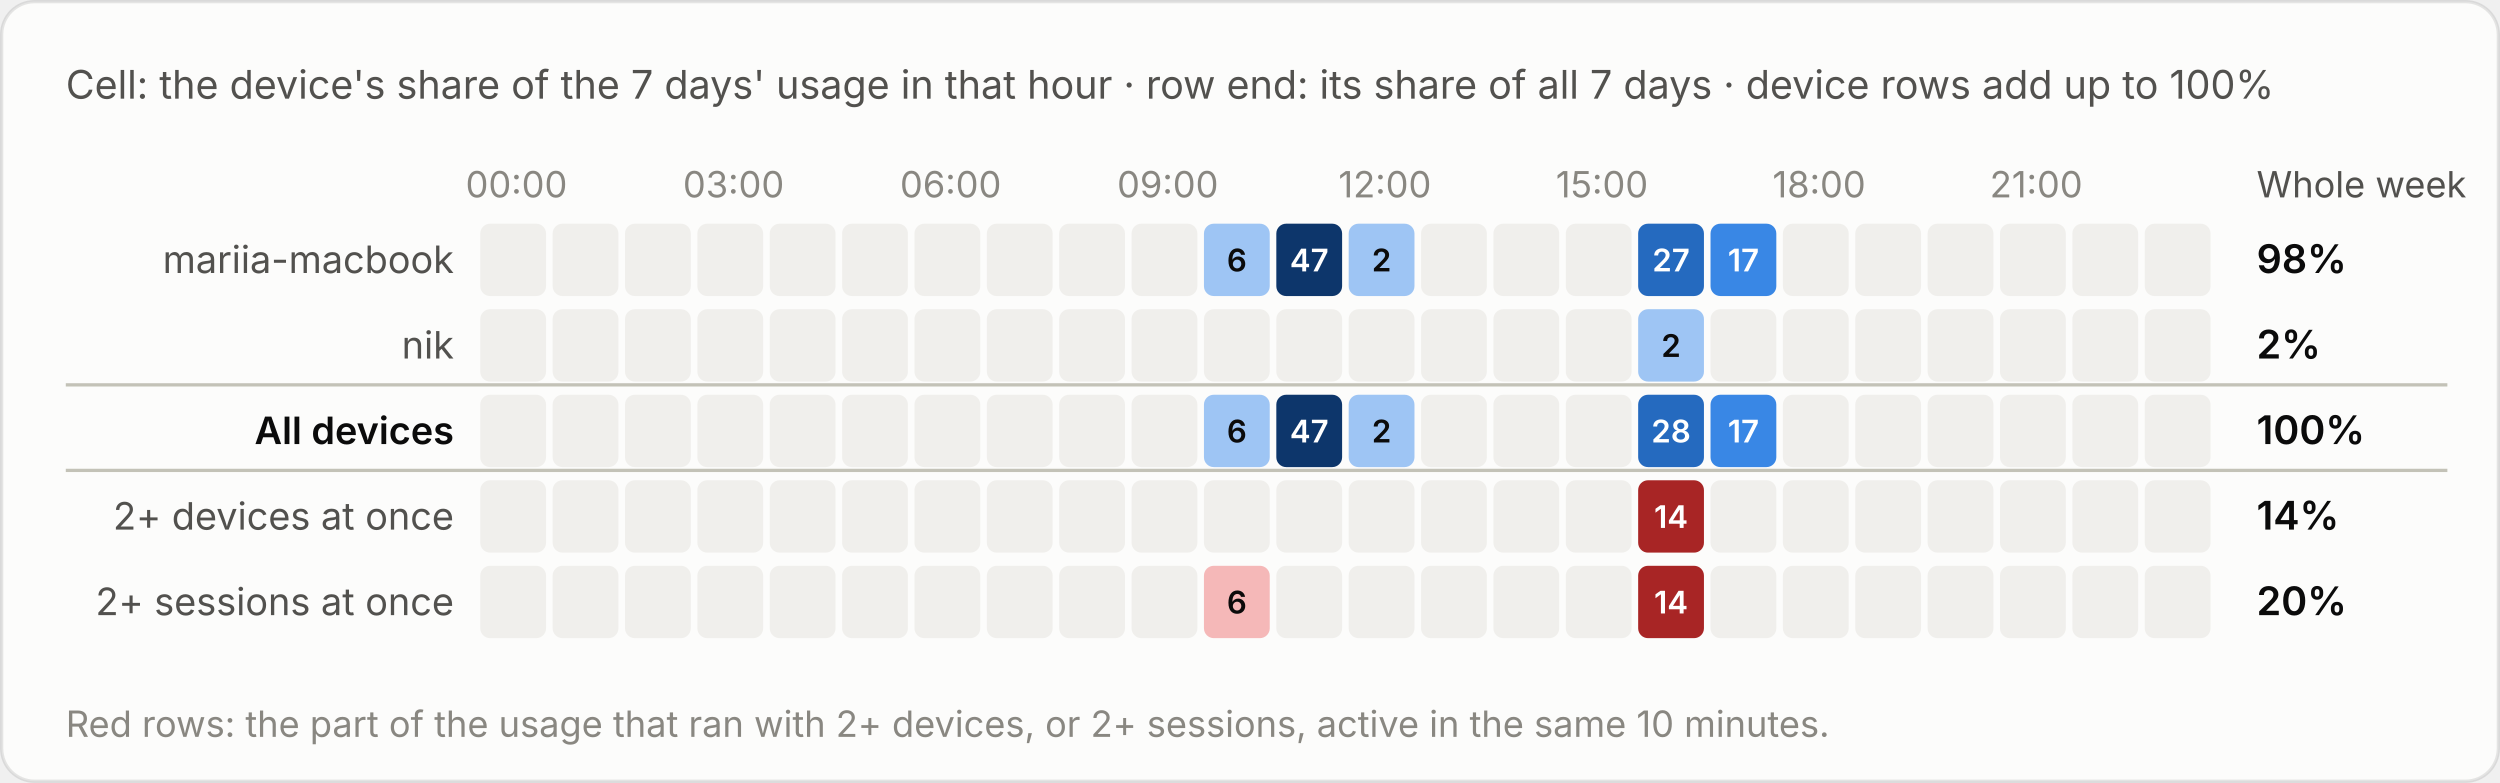
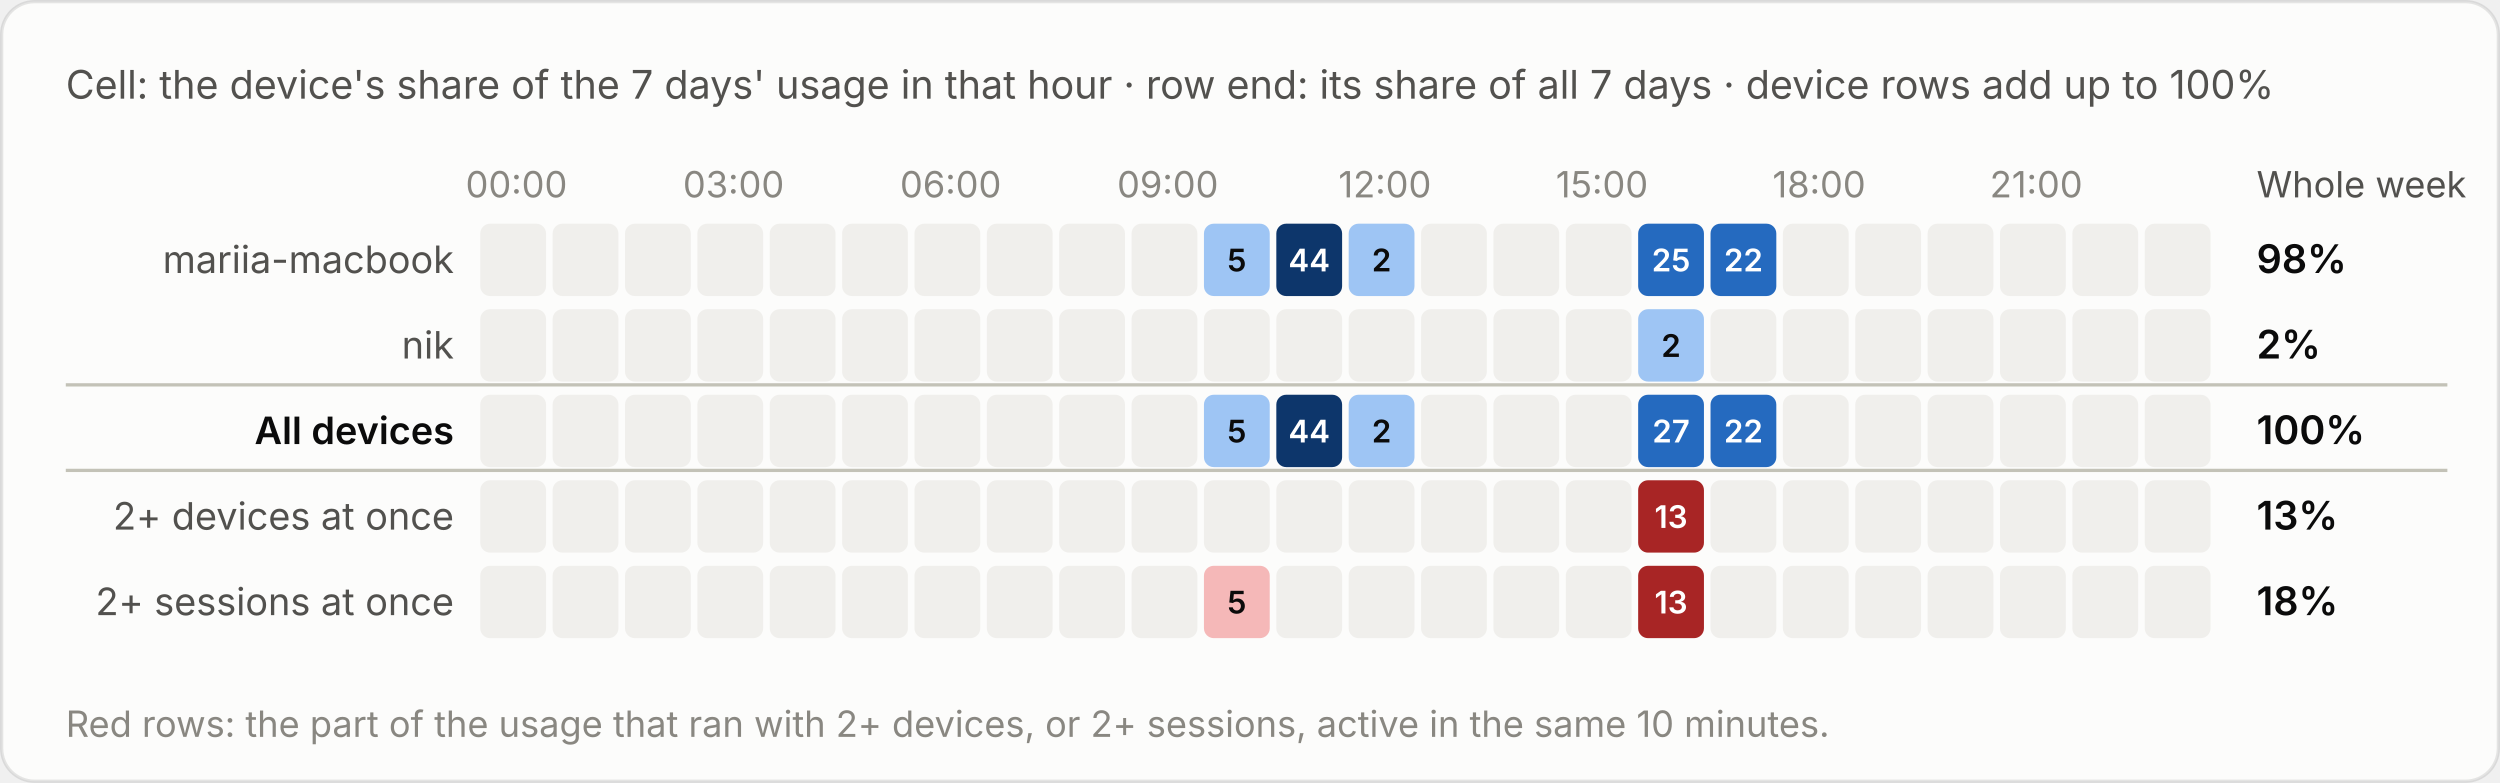
<svg xmlns="http://www.w3.org/2000/svg" viewBox="0 0 760 238" width="760" height="238" role="img" aria-label="Cell: the device's share of the 7 days' usage in that hour · row end: its share of all 7 days · device rows add up to 100%">
  <style>text{font-family:system-ui,-apple-system,"Segoe UI",sans-serif;font-variant-numeric:tabular-nums}.bg{fill:#fcfcfb;stroke:rgba(11,11,11,.10)}.tp{fill:#0b0b0b}.ts{fill:#52514e}.tm{fill:#898781}.grid{stroke:#e1e0d9;stroke-width:1}.base{stroke:#c3c2b7;stroke-width:1}.so{fill:#b5b3ad}.lo{stroke:#b5b3ad}.qe{fill:#f0efec}.ring{stroke:#fcfcfb}.area{fill-opacity:.1}.s0{fill:#2a78d6}.l0{stroke:#2a78d6}.s1{fill:#eb6834}.l1{stroke:#eb6834}.s2{fill:#1baf7a}.l2{stroke:#1baf7a}.s3{fill:#eda100}.l3{stroke:#eda100}.s4{fill:#e87ba4}.l4{stroke:#e87ba4}.s5{fill:#008300}.l5{stroke:#008300}.s6{fill:#4a3aa7}.l6{stroke:#4a3aa7}.s7{fill:#e34948}.l7{stroke:#e34948}.q0{fill:#cde2fb}.q1{fill:#9ec5f4}.q2{fill:#6da7ec}.q3{fill:#3987e5}.q4{fill:#256abf}.q5{fill:#184f95}.q6{fill:#0d366b}.r0{fill:#f8d4d4}.r1{fill:#ec8f8f}.r2{fill:#c42f2f}.a0{fill:#fbe3e3}.a1{fill:#f5b8b8}.a2{fill:#ec8f8f}.a3{fill:#d65252}.a4{fill:#a82525}.tq0{fill:#0b0b0b}.tq1{fill:#0b0b0b}.tq2{fill:#0b0b0b}.tq3{fill:#ffffff}.tq4{fill:#ffffff}.tq5{fill:#ffffff}.tq6{fill:#ffffff}.tr0{fill:#0b0b0b}.tr1{fill:#0b0b0b}.tr2{fill:#ffffff}.ta0{fill:#0b0b0b}.ta1{fill:#0b0b0b}.ta2{fill:#0b0b0b}.ta3{fill:#ffffff}.ta4{fill:#ffffff}.tw{fill:#ffffff}@media (prefers-color-scheme:dark){.bg{fill:#1a1a19;stroke:rgba(255,255,255,.10)}.tp{fill:#fff}.ts{fill:#c3c2b7}.tm{fill:#898781}.grid{stroke:#2c2c2a}.base{stroke:#383835}.so{fill:#5c5b57}.lo{stroke:#5c5b57}.qe{fill:#262624}.ring{stroke:#1a1a19}.s0{fill:#3987e5}.l0{stroke:#3987e5}.s1{fill:#d95926}.l1{stroke:#d95926}.s2{fill:#199e70}.l2{stroke:#199e70}.s3{fill:#c98500}.l3{stroke:#c98500}.s4{fill:#d55181}.l4{stroke:#d55181}.s5{fill:#008300}.l5{stroke:#008300}.s6{fill:#9085e9}.l6{stroke:#9085e9}.s7{fill:#e66767}.l7{stroke:#e66767}.q0{fill:#16263a}.q1{fill:#123a66}.q2{fill:#184f95}.q3{fill:#256abf}.q4{fill:#3987e5}.q5{fill:#6da7ec}.q6{fill:#b7d3f6}.r0{fill:#4a2023}.r1{fill:#8c2c2f}.r2{fill:#e25555}.a0{fill:#3a1a1c}.a1{fill:#5e2427}.a2{fill:#8c2c2f}.a3{fill:#c43c3f}.a4{fill:#f07070}.tq0{fill:#ffffff}.tq1{fill:#ffffff}.tq2{fill:#ffffff}.tq3{fill:#ffffff}.tq4{fill:#ffffff}.tq5{fill:#0b0b0b}.tq6{fill:#0b0b0b}.tr0{fill:#ffffff}.tr1{fill:#ffffff}.tr2{fill:#ffffff}.ta0{fill:#ffffff}.ta1{fill:#ffffff}.ta2{fill:#ffffff}.ta3{fill:#ffffff}.ta4{fill:#0b0b0b}.tw{fill:#ffffff}}</style>
  <rect class="bg" x=".5" y=".5" width="759" height="237" rx="10" />
  <text class="ts" x="20" y="30" font-size="12">Cell: the device's share of the 7 days' usage in that hour · row end: its share of all 7 days · device rows add up to 100%</text>
  <g transform="translate(0,-20)">
    <text class="tm" x="157.0" y="80" font-size="11" text-anchor="middle">00:00</text>
    <text class="tm" x="223.0" y="80" font-size="11" text-anchor="middle">03:00</text>
    <text class="tm" x="289.0" y="80" font-size="11" text-anchor="middle">06:00</text>
    <text class="tm" x="355.0" y="80" font-size="11" text-anchor="middle">09:00</text>
    <text class="tm" x="421.0" y="80" font-size="11" text-anchor="middle">12:00</text>
    <text class="tm" x="487.0" y="80" font-size="11" text-anchor="middle">15:00</text>
    <text class="tm" x="553.0" y="80" font-size="11" text-anchor="middle">18:00</text>
    <text class="tm" x="619.0" y="80" font-size="11" text-anchor="middle">21:00</text>
    <text class="ts" x="686" y="80" font-size="11">Whole week</text>
    <text class="ts" x="138" y="103.0" font-size="11.5" text-anchor="end">mariia-macbook</text>
    <rect class="qe" x="146.0" y="88" width="20" height="22" rx="3" />
    <rect class="qe" x="168.0" y="88" width="20" height="22" rx="3" />
    <rect class="qe" x="190.0" y="88" width="20" height="22" rx="3" />
    <rect class="qe" x="212.0" y="88" width="20" height="22" rx="3" />
    <rect class="qe" x="234.0" y="88" width="20" height="22" rx="3" />
    <rect class="qe" x="256.0" y="88" width="20" height="22" rx="3" />
    <rect class="qe" x="278.0" y="88" width="20" height="22" rx="3" />
    <rect class="qe" x="300.0" y="88" width="20" height="22" rx="3" />
    <rect class="qe" x="322.0" y="88" width="20" height="22" rx="3" />
    <rect class="qe" x="344.0" y="88" width="20" height="22" rx="3" />
    <rect class="q1" x="366.0" y="88" width="20" height="22" rx="3" />
-     <text class="tq1" x="376.0" y="102.5" font-size="9.5" font-weight="600" text-anchor="middle">6</text>
+     <text class="tq1" x="376.0" y="102.5" font-size="9.5" font-weight="600" text-anchor="middle">5</text>
    <rect class="q6" x="388.0" y="88" width="20" height="22" rx="3" />
-     <text class="tq6" x="398.0" y="102.5" font-size="9.5" font-weight="600" text-anchor="middle">47</text>
+     <text class="tq6" x="398.0" y="102.5" font-size="9.5" font-weight="600" text-anchor="middle">44</text>
    <rect class="q1" x="410.0" y="88" width="20" height="22" rx="3" />
    <text class="tq1" x="420.0" y="102.5" font-size="9.5" font-weight="600" text-anchor="middle">2</text>
    <rect class="qe" x="432.0" y="88" width="20" height="22" rx="3" />
    <rect class="qe" x="454.0" y="88" width="20" height="22" rx="3" />
    <rect class="qe" x="476.0" y="88" width="20" height="22" rx="3" />
    <rect class="q4" x="498.0" y="88" width="20" height="22" rx="3" />
-     <text class="tq4" x="508.0" y="102.5" font-size="9.5" font-weight="600" text-anchor="middle">27</text>
-     <rect class="q3" x="520.0" y="88" width="20" height="22" rx="3" />
-     <text class="tq3" x="530.0" y="102.5" font-size="9.5" font-weight="600" text-anchor="middle">17</text>
+     <text class="tq4" x="508.0" y="102.5" font-size="9.5" font-weight="600" text-anchor="middle">25</text>
+     <rect class="q4" x="520.0" y="88" width="20" height="22" rx="3" />
+     <text class="tq4" x="530.0" y="102.5" font-size="9.5" font-weight="600" text-anchor="middle">22</text>
    <rect class="qe" x="542.0" y="88" width="20" height="22" rx="3" />
    <rect class="qe" x="564.0" y="88" width="20" height="22" rx="3" />
    <rect class="qe" x="586.0" y="88" width="20" height="22" rx="3" />
    <rect class="qe" x="608.0" y="88" width="20" height="22" rx="3" />
    <rect class="qe" x="630.0" y="88" width="20" height="22" rx="3" />
    <rect class="qe" x="652.0" y="88" width="20" height="22" rx="3" />
    <text class="tp" x="686" y="103.0" font-size="12" font-weight="600">98%</text>
    <text class="ts" x="138" y="129.0" font-size="11.5" text-anchor="end">nik</text>
    <rect class="qe" x="146.0" y="114" width="20" height="22" rx="3" />
    <rect class="qe" x="168.0" y="114" width="20" height="22" rx="3" />
    <rect class="qe" x="190.0" y="114" width="20" height="22" rx="3" />
    <rect class="qe" x="212.0" y="114" width="20" height="22" rx="3" />
    <rect class="qe" x="234.0" y="114" width="20" height="22" rx="3" />
    <rect class="qe" x="256.0" y="114" width="20" height="22" rx="3" />
    <rect class="qe" x="278.0" y="114" width="20" height="22" rx="3" />
    <rect class="qe" x="300.0" y="114" width="20" height="22" rx="3" />
    <rect class="qe" x="322.0" y="114" width="20" height="22" rx="3" />
    <rect class="qe" x="344.0" y="114" width="20" height="22" rx="3" />
    <rect class="qe" x="366.0" y="114" width="20" height="22" rx="3" />
    <rect class="qe" x="388.0" y="114" width="20" height="22" rx="3" />
    <rect class="qe" x="410.0" y="114" width="20" height="22" rx="3" />
    <rect class="qe" x="432.0" y="114" width="20" height="22" rx="3" />
    <rect class="qe" x="454.0" y="114" width="20" height="22" rx="3" />
    <rect class="qe" x="476.0" y="114" width="20" height="22" rx="3" />
    <rect class="q1" x="498.0" y="114" width="20" height="22" rx="3" />
    <text class="tq1" x="508.0" y="128.5" font-size="9.5" font-weight="600" text-anchor="middle">2</text>
    <rect class="qe" x="520.0" y="114" width="20" height="22" rx="3" />
    <rect class="qe" x="542.0" y="114" width="20" height="22" rx="3" />
    <rect class="qe" x="564.0" y="114" width="20" height="22" rx="3" />
    <rect class="qe" x="586.0" y="114" width="20" height="22" rx="3" />
    <rect class="qe" x="608.0" y="114" width="20" height="22" rx="3" />
    <rect class="qe" x="630.0" y="114" width="20" height="22" rx="3" />
    <rect class="qe" x="652.0" y="114" width="20" height="22" rx="3" />
    <text class="tp" x="686" y="129.0" font-size="12" font-weight="600">2%</text>
    <line class="base" x1="20" x2="744" y1="137" y2="137" />
    <text class="tp" x="138" y="155.0" font-size="11.5" text-anchor="end" font-weight="600">All devices</text>
    <rect class="qe" x="146.0" y="140" width="20" height="22" rx="3" />
    <rect class="qe" x="168.0" y="140" width="20" height="22" rx="3" />
    <rect class="qe" x="190.0" y="140" width="20" height="22" rx="3" />
    <rect class="qe" x="212.0" y="140" width="20" height="22" rx="3" />
    <rect class="qe" x="234.0" y="140" width="20" height="22" rx="3" />
    <rect class="qe" x="256.0" y="140" width="20" height="22" rx="3" />
    <rect class="qe" x="278.0" y="140" width="20" height="22" rx="3" />
    <rect class="qe" x="300.0" y="140" width="20" height="22" rx="3" />
    <rect class="qe" x="322.0" y="140" width="20" height="22" rx="3" />
    <rect class="qe" x="344.0" y="140" width="20" height="22" rx="3" />
    <rect class="q1" x="366.0" y="140" width="20" height="22" rx="3" />
-     <text class="tq1" x="376.0" y="154.5" font-size="9.5" font-weight="600" text-anchor="middle">6</text>
+     <text class="tq1" x="376.0" y="154.5" font-size="9.5" font-weight="600" text-anchor="middle">5</text>
    <rect class="q6" x="388.0" y="140" width="20" height="22" rx="3" />
-     <text class="tq6" x="398.0" y="154.5" font-size="9.5" font-weight="600" text-anchor="middle">47</text>
+     <text class="tq6" x="398.0" y="154.5" font-size="9.5" font-weight="600" text-anchor="middle">44</text>
    <rect class="q1" x="410.0" y="140" width="20" height="22" rx="3" />
    <text class="tq1" x="420.0" y="154.5" font-size="9.5" font-weight="600" text-anchor="middle">2</text>
    <rect class="qe" x="432.0" y="140" width="20" height="22" rx="3" />
    <rect class="qe" x="454.0" y="140" width="20" height="22" rx="3" />
    <rect class="qe" x="476.0" y="140" width="20" height="22" rx="3" />
    <rect class="q4" x="498.0" y="140" width="20" height="22" rx="3" />
-     <text class="tq4" x="508.0" y="154.5" font-size="9.5" font-weight="600" text-anchor="middle">28</text>
-     <rect class="q3" x="520.0" y="140" width="20" height="22" rx="3" />
-     <text class="tq3" x="530.0" y="154.5" font-size="9.5" font-weight="600" text-anchor="middle">17</text>
+     <text class="tq4" x="508.0" y="154.5" font-size="9.5" font-weight="600" text-anchor="middle">27</text>
+     <rect class="q4" x="520.0" y="140" width="20" height="22" rx="3" />
+     <text class="tq4" x="530.0" y="154.5" font-size="9.5" font-weight="600" text-anchor="middle">22</text>
    <rect class="qe" x="542.0" y="140" width="20" height="22" rx="3" />
    <rect class="qe" x="564.0" y="140" width="20" height="22" rx="3" />
    <rect class="qe" x="586.0" y="140" width="20" height="22" rx="3" />
    <rect class="qe" x="608.0" y="140" width="20" height="22" rx="3" />
    <rect class="qe" x="630.0" y="140" width="20" height="22" rx="3" />
    <rect class="qe" x="652.0" y="140" width="20" height="22" rx="3" />
    <text class="tp" x="686" y="155.0" font-size="12" font-weight="600">100%</text>
    <line class="base" x1="20" x2="744" y1="163" y2="163" />
    <text class="ts" x="138" y="181.0" font-size="11.5" text-anchor="end">2+ devices at once</text>
    <rect class="qe" x="146.0" y="166" width="20" height="22" rx="3" />
    <rect class="qe" x="168.0" y="166" width="20" height="22" rx="3" />
    <rect class="qe" x="190.0" y="166" width="20" height="22" rx="3" />
    <rect class="qe" x="212.0" y="166" width="20" height="22" rx="3" />
    <rect class="qe" x="234.0" y="166" width="20" height="22" rx="3" />
    <rect class="qe" x="256.0" y="166" width="20" height="22" rx="3" />
    <rect class="qe" x="278.0" y="166" width="20" height="22" rx="3" />
    <rect class="qe" x="300.0" y="166" width="20" height="22" rx="3" />
    <rect class="qe" x="322.0" y="166" width="20" height="22" rx="3" />
    <rect class="qe" x="344.0" y="166" width="20" height="22" rx="3" />
    <rect class="qe" x="366.0" y="166" width="20" height="22" rx="3" />
    <rect class="qe" x="388.0" y="166" width="20" height="22" rx="3" />
    <rect class="qe" x="410.0" y="166" width="20" height="22" rx="3" />
    <rect class="qe" x="432.0" y="166" width="20" height="22" rx="3" />
    <rect class="qe" x="454.0" y="166" width="20" height="22" rx="3" />
    <rect class="qe" x="476.0" y="166" width="20" height="22" rx="3" />
    <rect class="a4" x="498.0" y="166" width="20" height="22" rx="3" />
-     <text class="ta4" x="508.0" y="180.5" font-size="9.5" font-weight="600" text-anchor="middle">14</text>
+     <text class="ta4" x="508.0" y="180.5" font-size="9.5" font-weight="600" text-anchor="middle">13</text>
    <rect class="qe" x="520.0" y="166" width="20" height="22" rx="3" />
    <rect class="qe" x="542.0" y="166" width="20" height="22" rx="3" />
    <rect class="qe" x="564.0" y="166" width="20" height="22" rx="3" />
    <rect class="qe" x="586.0" y="166" width="20" height="22" rx="3" />
    <rect class="qe" x="608.0" y="166" width="20" height="22" rx="3" />
    <rect class="qe" x="630.0" y="166" width="20" height="22" rx="3" />
    <rect class="qe" x="652.0" y="166" width="20" height="22" rx="3" />
-     <text class="tp" x="686" y="181.0" font-size="12" font-weight="600">14%</text>
+     <text class="tp" x="686" y="181.0" font-size="12" font-weight="600">13%</text>
    <text class="ts" x="138" y="207.0" font-size="11.5" text-anchor="end">2+ sessions at once</text>
    <rect class="qe" x="146.0" y="192" width="20" height="22" rx="3" />
    <rect class="qe" x="168.0" y="192" width="20" height="22" rx="3" />
    <rect class="qe" x="190.0" y="192" width="20" height="22" rx="3" />
    <rect class="qe" x="212.0" y="192" width="20" height="22" rx="3" />
    <rect class="qe" x="234.0" y="192" width="20" height="22" rx="3" />
    <rect class="qe" x="256.0" y="192" width="20" height="22" rx="3" />
    <rect class="qe" x="278.0" y="192" width="20" height="22" rx="3" />
    <rect class="qe" x="300.0" y="192" width="20" height="22" rx="3" />
    <rect class="qe" x="322.0" y="192" width="20" height="22" rx="3" />
    <rect class="qe" x="344.0" y="192" width="20" height="22" rx="3" />
    <rect class="a1" x="366.0" y="192" width="20" height="22" rx="3" />
-     <text class="ta1" x="376.0" y="206.5" font-size="9.5" font-weight="600" text-anchor="middle">6</text>
+     <text class="ta1" x="376.0" y="206.5" font-size="9.5" font-weight="600" text-anchor="middle">5</text>
    <rect class="qe" x="388.0" y="192" width="20" height="22" rx="3" />
    <rect class="qe" x="410.0" y="192" width="20" height="22" rx="3" />
    <rect class="qe" x="432.0" y="192" width="20" height="22" rx="3" />
    <rect class="qe" x="454.0" y="192" width="20" height="22" rx="3" />
    <rect class="qe" x="476.0" y="192" width="20" height="22" rx="3" />
    <rect class="a4" x="498.0" y="192" width="20" height="22" rx="3" />
-     <text class="ta4" x="508.0" y="206.5" font-size="9.5" font-weight="600" text-anchor="middle">14</text>
+     <text class="ta4" x="508.0" y="206.5" font-size="9.5" font-weight="600" text-anchor="middle">13</text>
    <rect class="qe" x="520.0" y="192" width="20" height="22" rx="3" />
    <rect class="qe" x="542.0" y="192" width="20" height="22" rx="3" />
    <rect class="qe" x="564.0" y="192" width="20" height="22" rx="3" />
    <rect class="qe" x="586.0" y="192" width="20" height="22" rx="3" />
    <rect class="qe" x="608.0" y="192" width="20" height="22" rx="3" />
    <rect class="qe" x="630.0" y="192" width="20" height="22" rx="3" />
    <rect class="qe" x="652.0" y="192" width="20" height="22" rx="3" />
-     <text class="tp" x="686" y="207.0" font-size="12" font-weight="600">20%</text>
+     <text class="tp" x="686" y="207.0" font-size="12" font-weight="600">18%</text>
    <text class="tm" x="20" y="244" font-size="11">Red rows: the part of the usage that ran with 2+ devices, or 2+ sessions, active in the same 10 minutes.</text>
  </g>
</svg>
